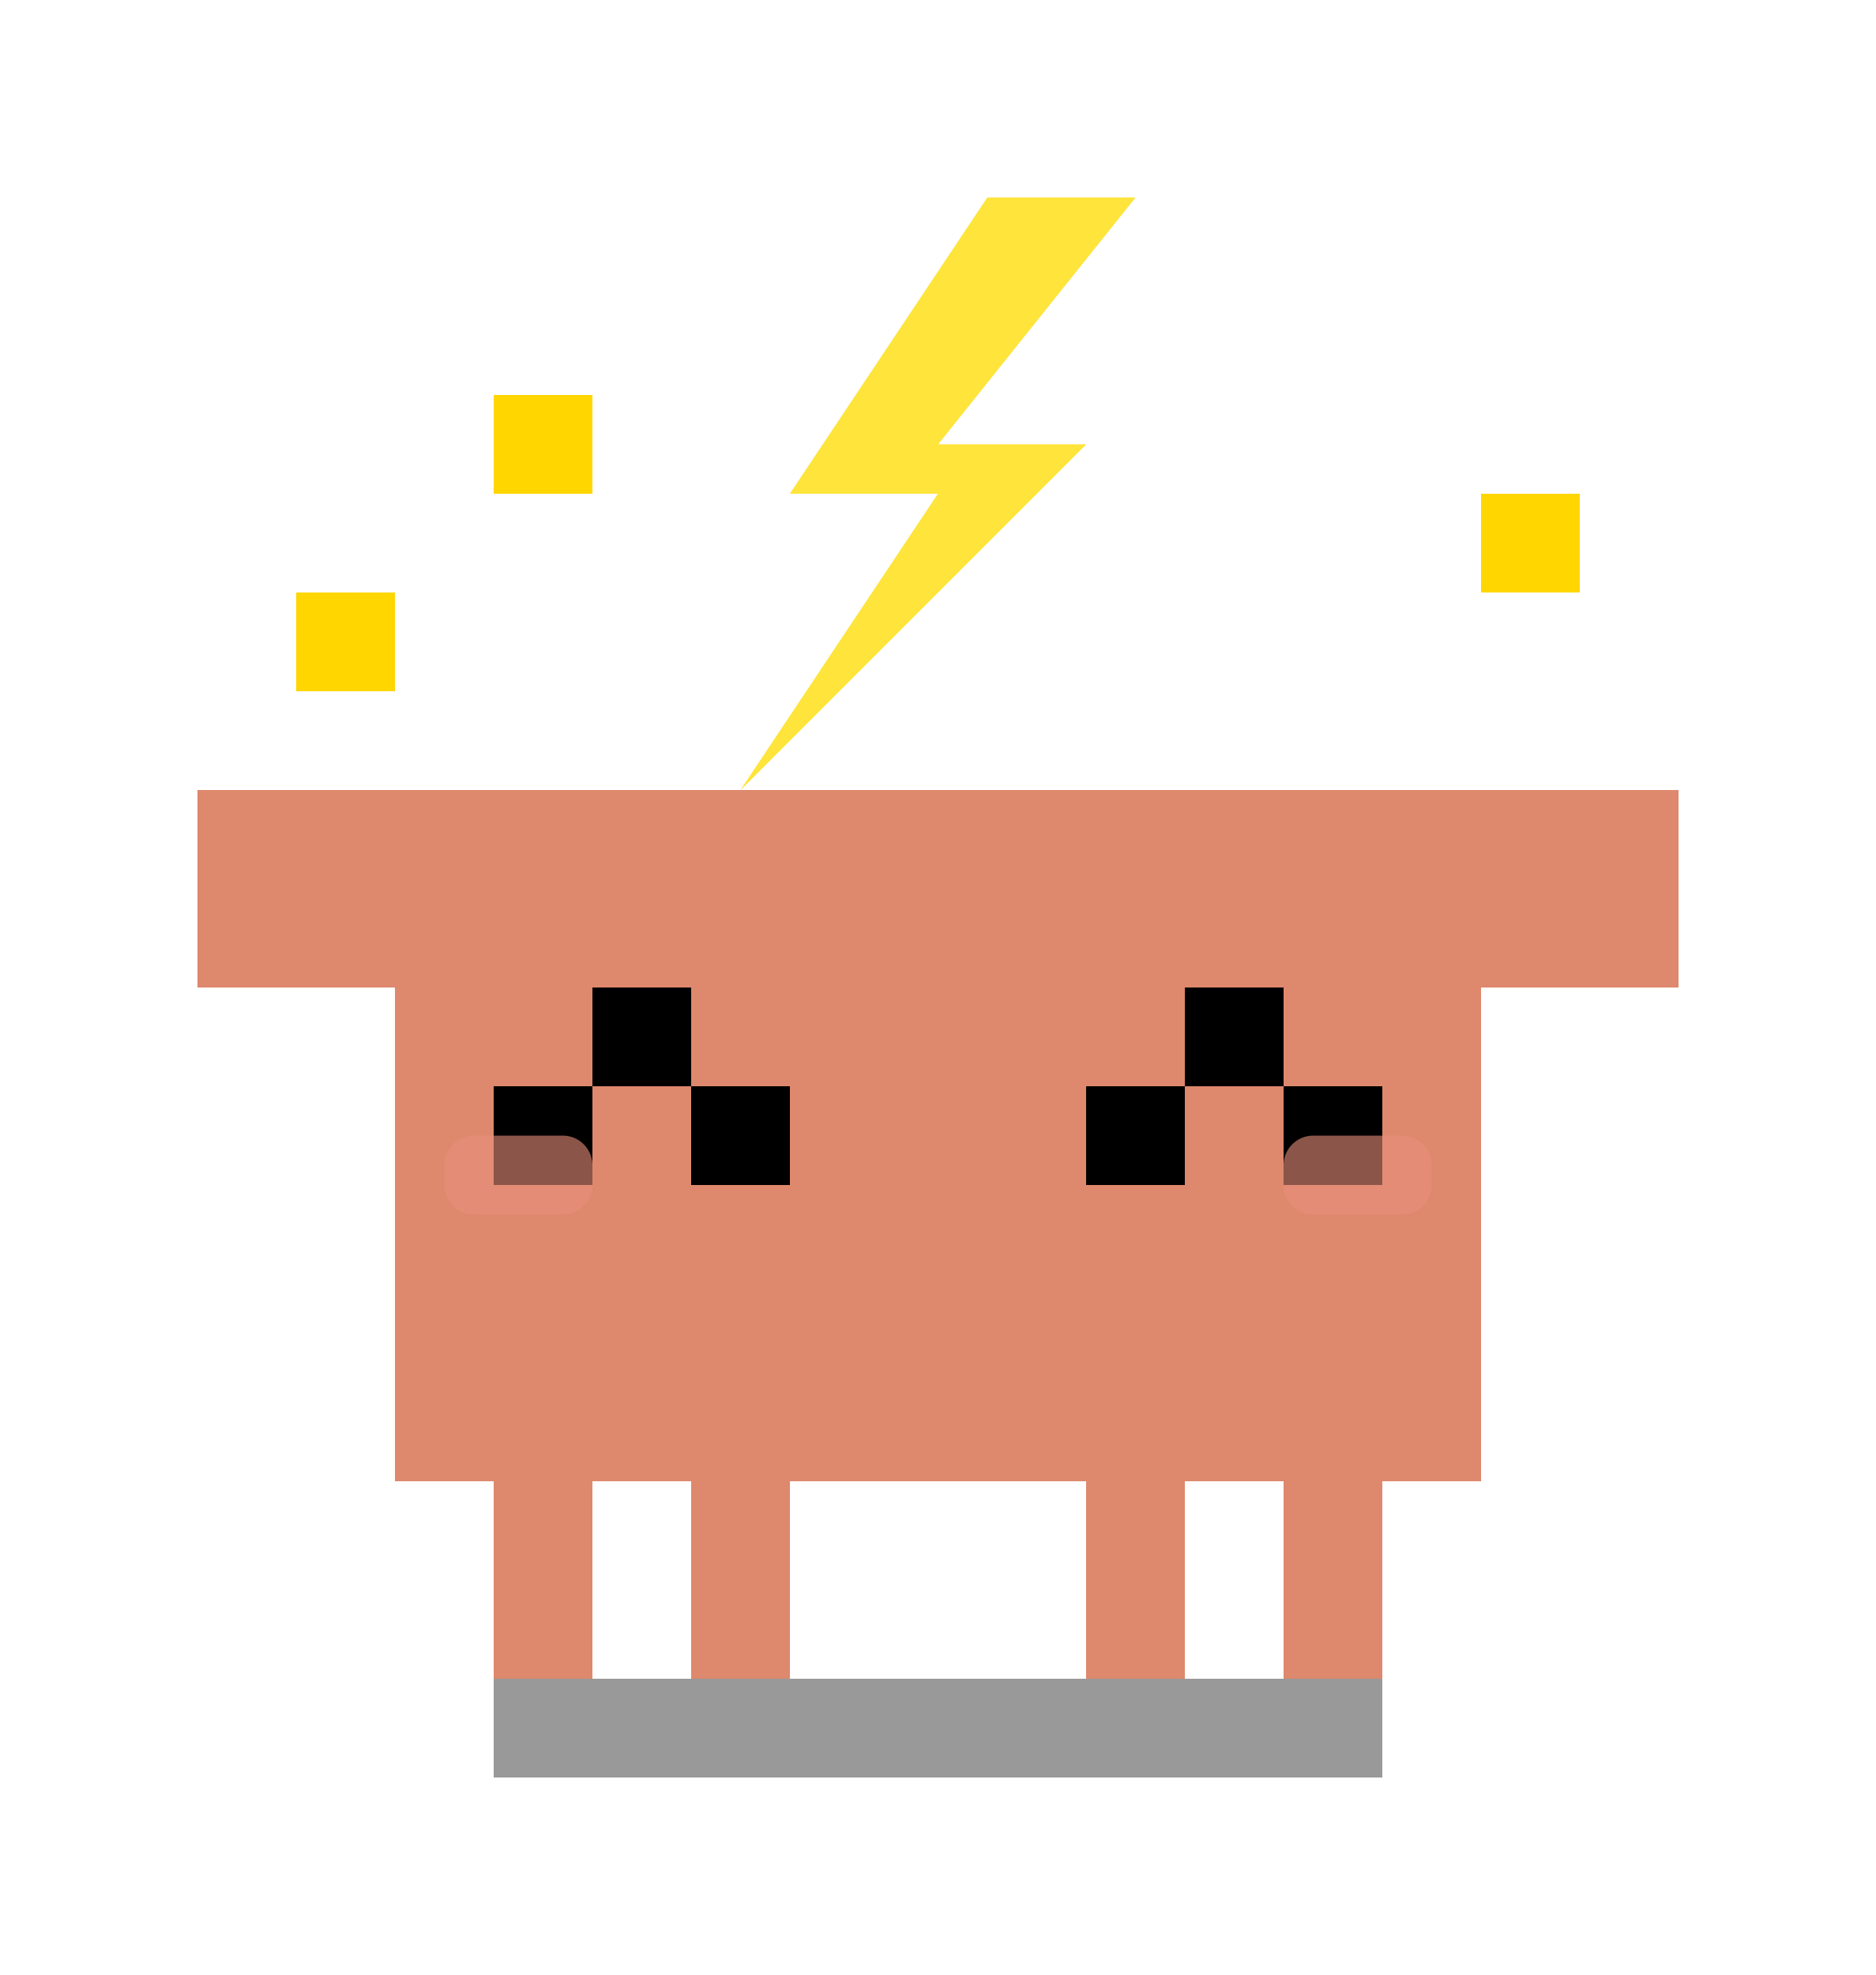
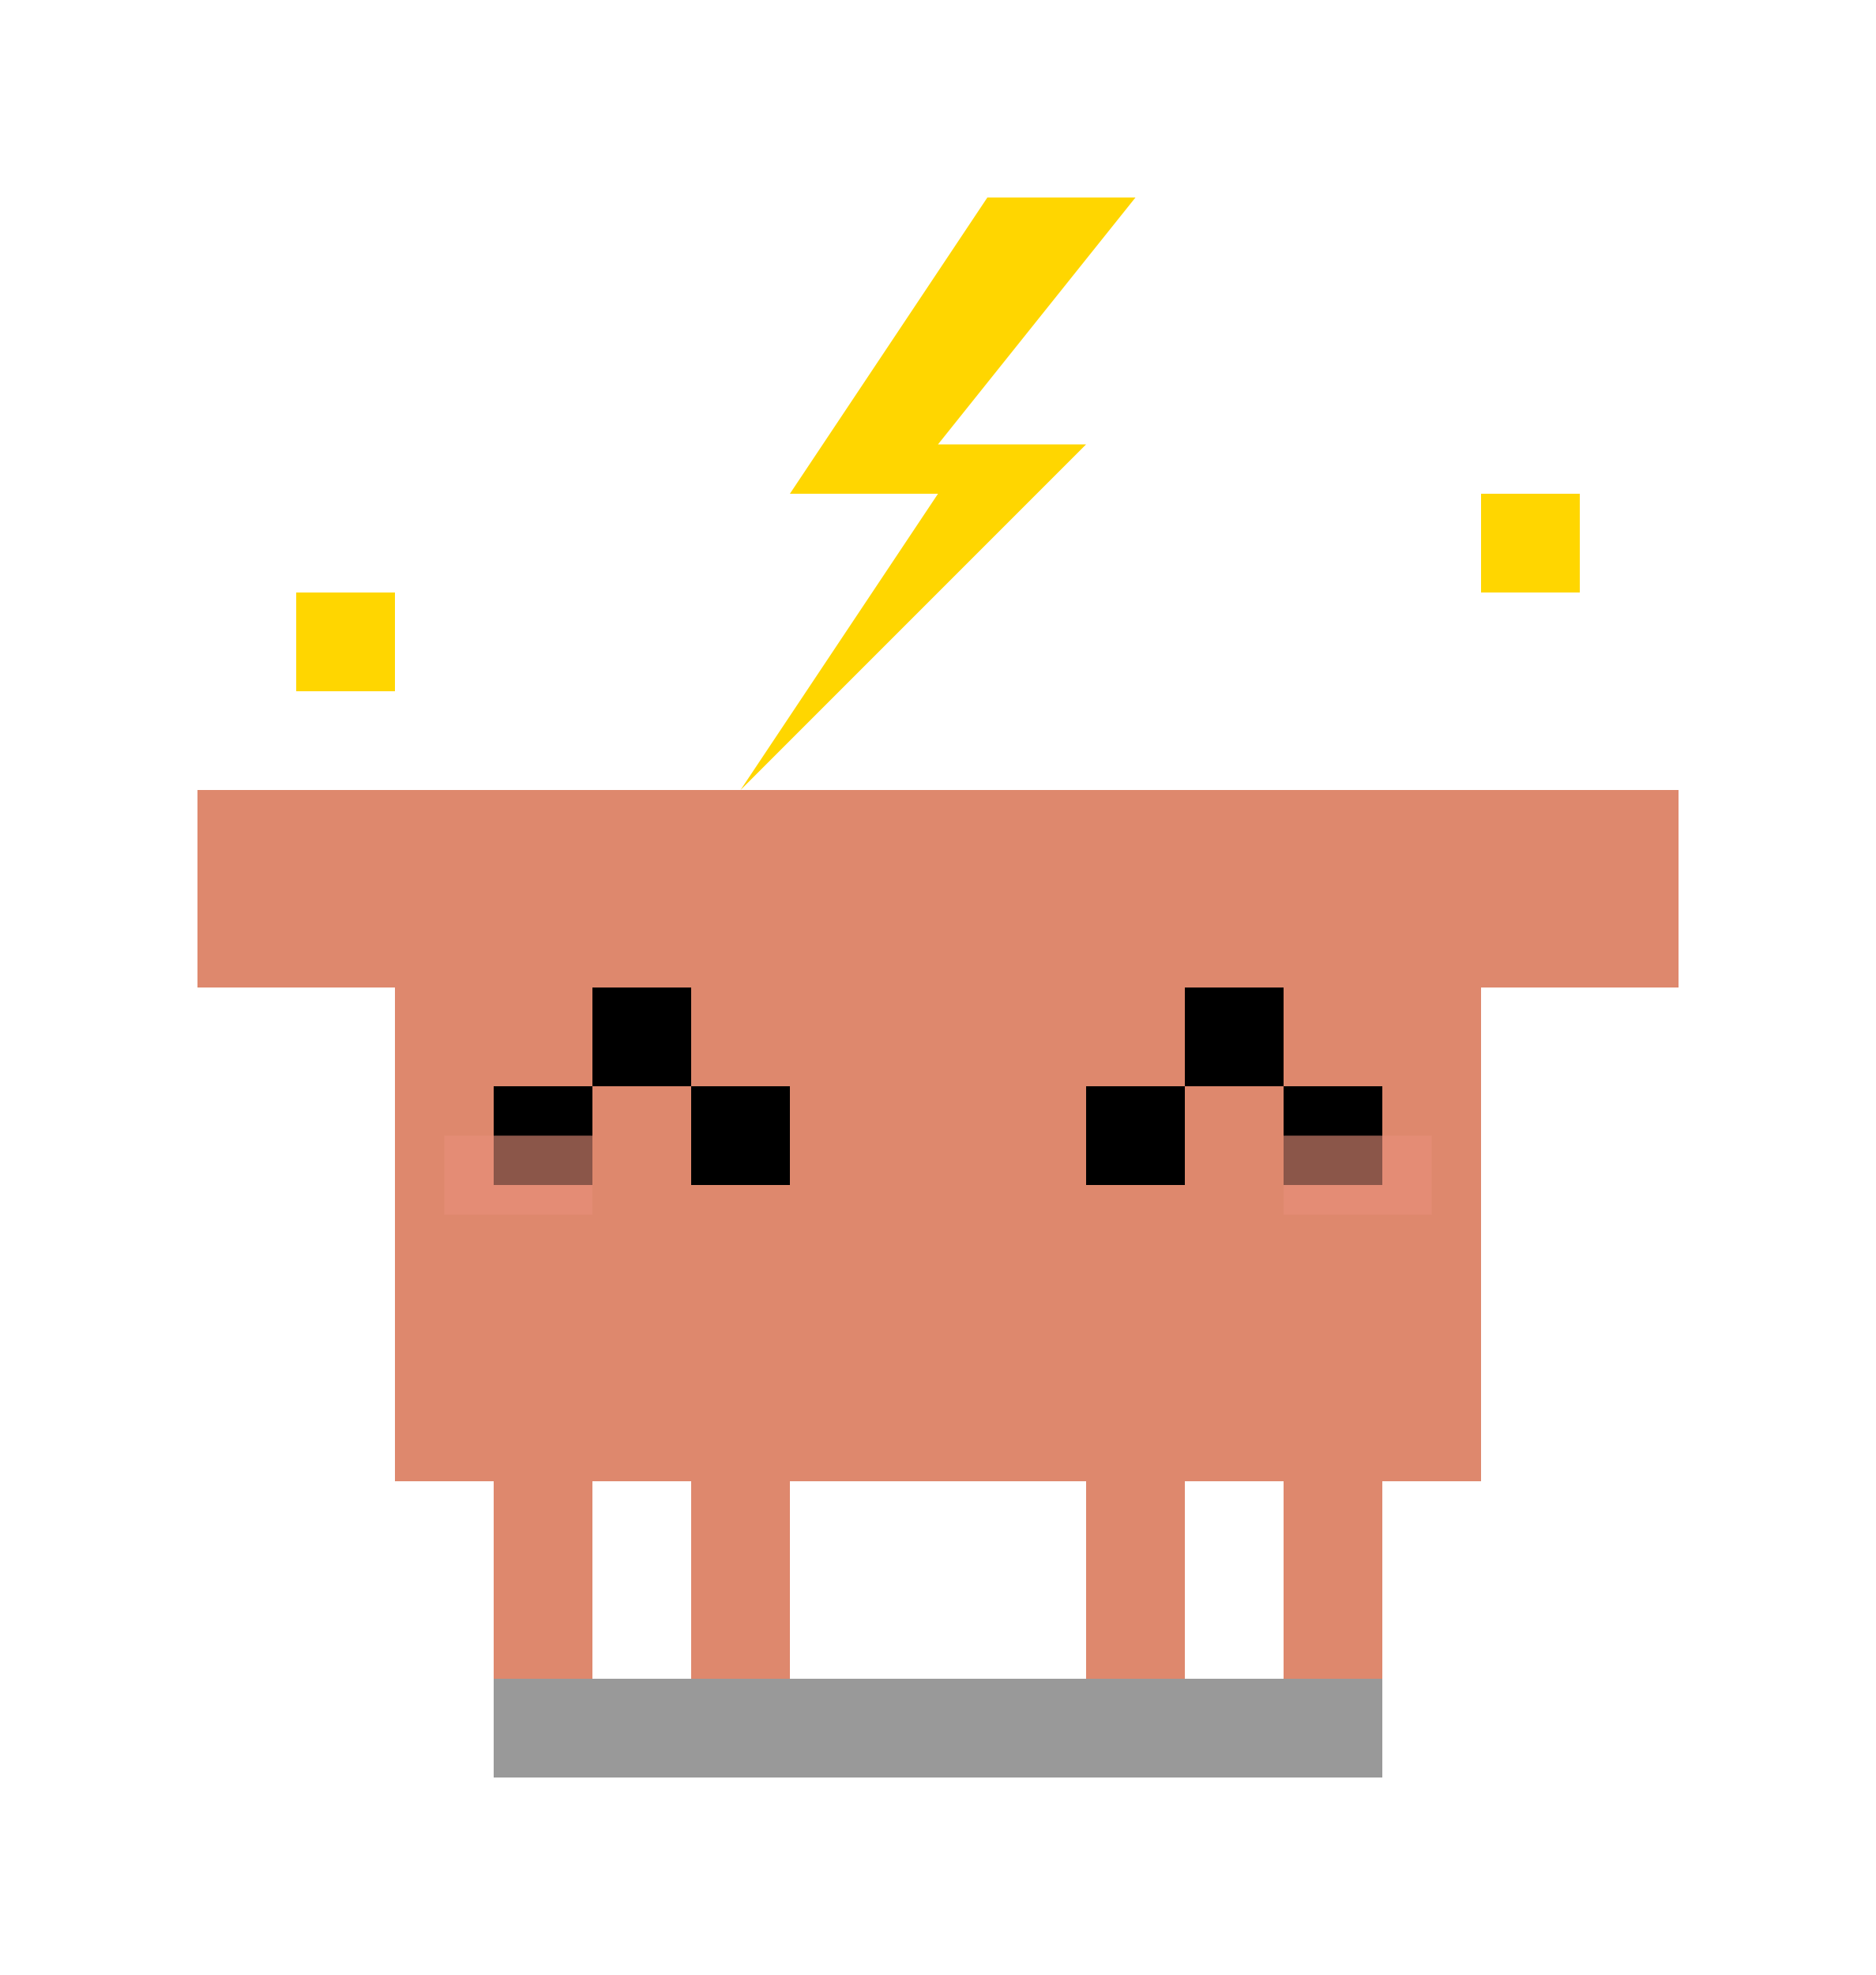
<svg xmlns="http://www.w3.org/2000/svg" viewBox="-2 -2 19 20" width="152" height="160" style="image-rendering:pixelated">
  <rect x="3" y="15" width="9" height="1" fill="#000000" opacity="0.4" />
  <rect x="2" y="6" width="11" height="7" fill="#DE886D" />
  <rect x="0" y="6" width="2" height="2" fill="#DE886D" />
  <rect x="13" y="6" width="2" height="2" fill="#DE886D" />
  <rect x="3" y="13" width="1" height="2" fill="#DE886D" />
  <rect x="5" y="13" width="1" height="2" fill="#DE886D" />
  <rect x="9" y="13" width="1" height="2" fill="#DE886D" />
  <rect x="11" y="13" width="1" height="2" fill="#DE886D" />
-   <rect x="3" y="9" width="1" height="1" fill="#000000" />
-   <rect x="4" y="8" width="1" height="1" fill="#000000" />
-   <rect x="5" y="9" width="1" height="1" fill="#000000" />
-   <rect x="9" y="9" width="1" height="1" fill="#000000" />
-   <rect x="10" y="8" width="1" height="1" fill="#000000" />
-   <rect x="11" y="9" width="1" height="1" fill="#000000" />
-   <rect x="2.5" y="9.5" width="1.5" height="0.8" fill="#E8907A" rx="0.3" opacity="0.6" />
-   <rect x="11" y="9.5" width="1.5" height="0.8" fill="#E8907A" rx="0.3" opacity="0.6" />
+   <rect x="3" y="9" width="1" height="1" fill="#000" />
+   <rect x="4" y="8" width="1" height="1" fill="#000" />
+   <rect x="5" y="9" width="1" height="1" fill="#000" />
+   <rect x="9" y="9" width="1" height="1" fill="#000" />
+   <rect x="10" y="8" width="1" height="1" fill="#000" />
+   <rect x="11" y="9" width="1" height="1" fill="#000" />
+   <rect x="2.5" y="9.5" width="1.5" height="0.8" fill="#E8907A" opacity="0.6" />
+   <rect x="11" y="9.5" width="1.5" height="0.8" fill="#E8907A" opacity="0.6" />
  <polygon points="8,0 6,3 7.5,3 5.5,6 9,2.5 7.5,2.5 9.5,0" fill="#FFD600" />
-   <polygon points="8,0 6,3 7.5,3 5.5,6 9,2.5 7.5,2.5 9.5,0" fill="#FFF176" opacity="0.5" />
  <rect x="1" y="4" width="1" height="1" fill="#FFD600" />
  <rect x="13" y="3" width="1" height="1" fill="#FFD600" />
-   <rect x="3" y="2" width="1" height="1" fill="#FFD600" />
</svg>
